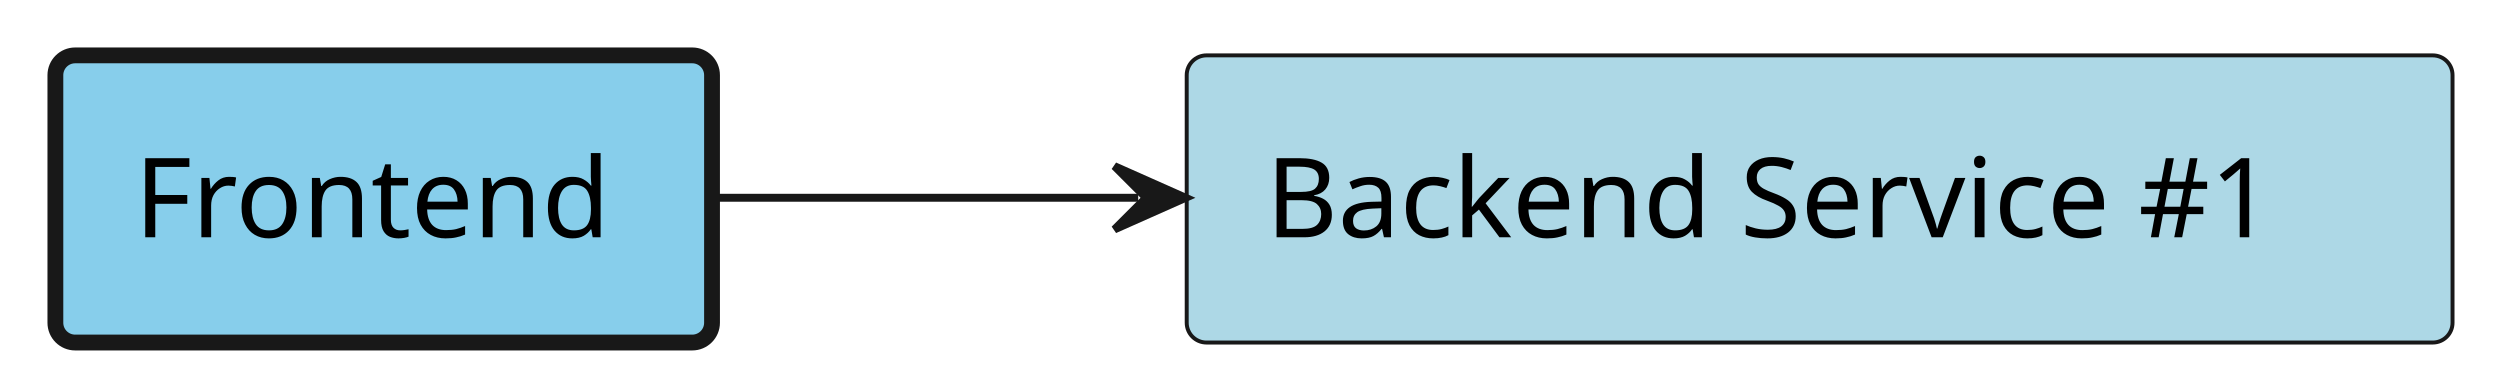
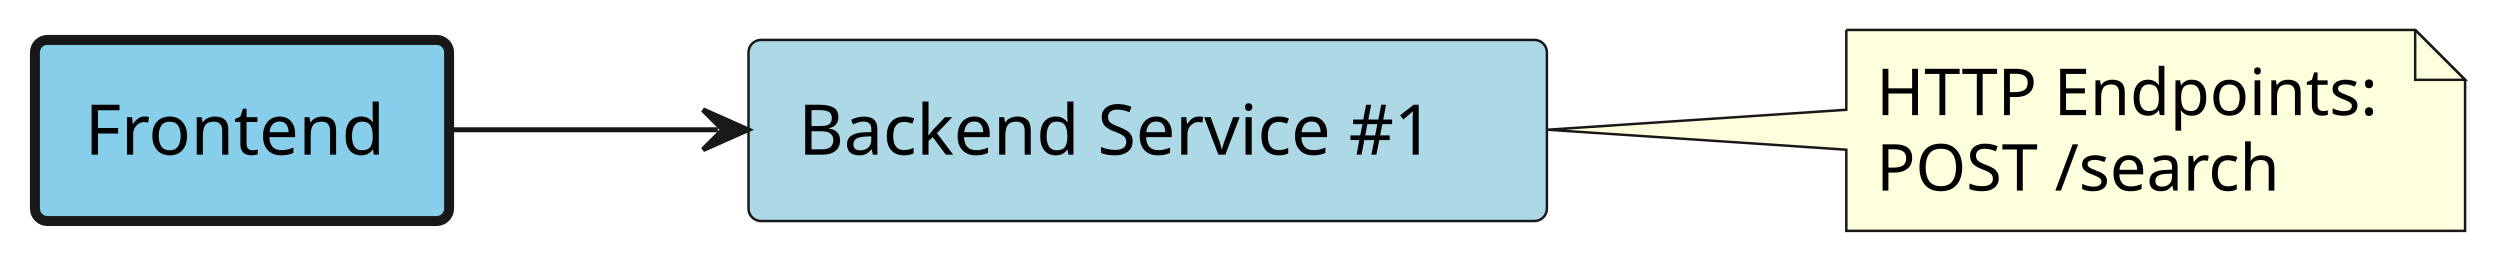
- <svg xmlns="http://www.w3.org/2000/svg" contentStyleType="text/css" height="49px" preserveAspectRatio="none" style="width:316px;height:49px;background:#FFFFFF;" version="1.1" viewBox="0 0 316 49" width="316px" zoomAndPan="magnify">
+ <svg xmlns="http://www.w3.org/2000/svg" contentStyleType="text/css" height="53px" preserveAspectRatio="none" style="width:501px;height:53px;background:#FFFFFF;" version="1.1" viewBox="0 0 501 53" width="501px" zoomAndPan="magnify">
  <defs />
  <g>
    <g id="elem_platform__application__frontend">
-       <rect fill="#87CEEB" height="36.297" rx="2.5" ry="2.5" style="stroke:#181818;stroke-width:2.0;" width="83" x="7" y="7" />
-       <text fill="#000000" font-family="sans-serif" font-size="14" lengthAdjust="spacing" textLength="63" x="17" y="29.995">Frontend</text>
+       <rect fill="#87CEEB" height="36.297" rx="2.5" ry="2.5" style="stroke:#181818;stroke-width:2.0;" width="83" x="7" y="8" />
+       <text fill="#000000" font-family="sans-serif" font-size="14" lengthAdjust="spacing" textLength="63" x="17" y="30.995">Frontend</text>
    </g>
    <g id="elem_platform__application__backend_service_1">
-       <rect fill="#ADD8E6" height="36.297" rx="2.5" ry="2.5" style="stroke:#181818;stroke-width:0.5;" width="160" x="150" y="7" />
-       <text fill="#000000" font-family="sans-serif" font-size="14" lengthAdjust="spacing" textLength="140" x="160" y="29.995">Backend Service #1</text>
+       <rect fill="#ADD8E6" height="36.297" rx="2.5" ry="2.5" style="stroke:#181818;stroke-width:0.5;" width="160" x="150" y="8" />
+       <text fill="#000000" font-family="sans-serif" font-size="14" lengthAdjust="spacing" textLength="140" x="160" y="30.995">Backend Service #1</text>
+     </g>
+     <g id="elem_GMN4">
+       <path d="M370,6 L370,22 L310.05,26 L370,30 L370,46.266 A0,0 0 0 0 370,46.266 L494,46.266 A0,0 0 0 0 494,46.266 L494,16 L484,6 L370,6 A0,0 0 0 0 370,6 " fill="#FEFFDD" style="stroke:#181818;stroke-width:0.5;" />
+       <path d="M484,6 L484,16 L494,16 L484,6 " fill="#FEFFDD" style="stroke:#181818;stroke-width:0.5;" />
+       <text fill="#000000" font-family="sans-serif" font-size="13" lengthAdjust="spacing" textLength="103" x="376" y="23.067">HTTP Endpoints:</text>
+       <text fill="#000000" font-family="sans-serif" font-size="13" lengthAdjust="spacing" textLength="85" x="376" y="38.2">POST /search</text>
    </g>
    <g id="link_platform__application__frontend_platform__application__backend_service_1">
-       <path d="M90.23,25 C107.92,25 123.27,25 143.87,25 " fill="none" id="platform__application__frontend-to-platform__application__backend_service_1" style="stroke:#181818;stroke-width:1.0;" />
-       <polygon fill="#181818" points="149.87,25,140.87,21,144.87,25,140.87,29,149.87,25" style="stroke:#181818;stroke-width:1.0;" />
+       <path d="M90.23,26 C107.92,26 123.27,26 143.87,26 " fill="none" id="platform__application__frontend-to-platform__application__backend_service_1" style="stroke:#181818;stroke-width:1.0;" />
+       <polygon fill="#181818" points="149.87,26,140.87,22,144.87,26,140.87,30,149.87,26" style="stroke:#181818;stroke-width:1.0;" />
    </g>
  </g>
</svg>
